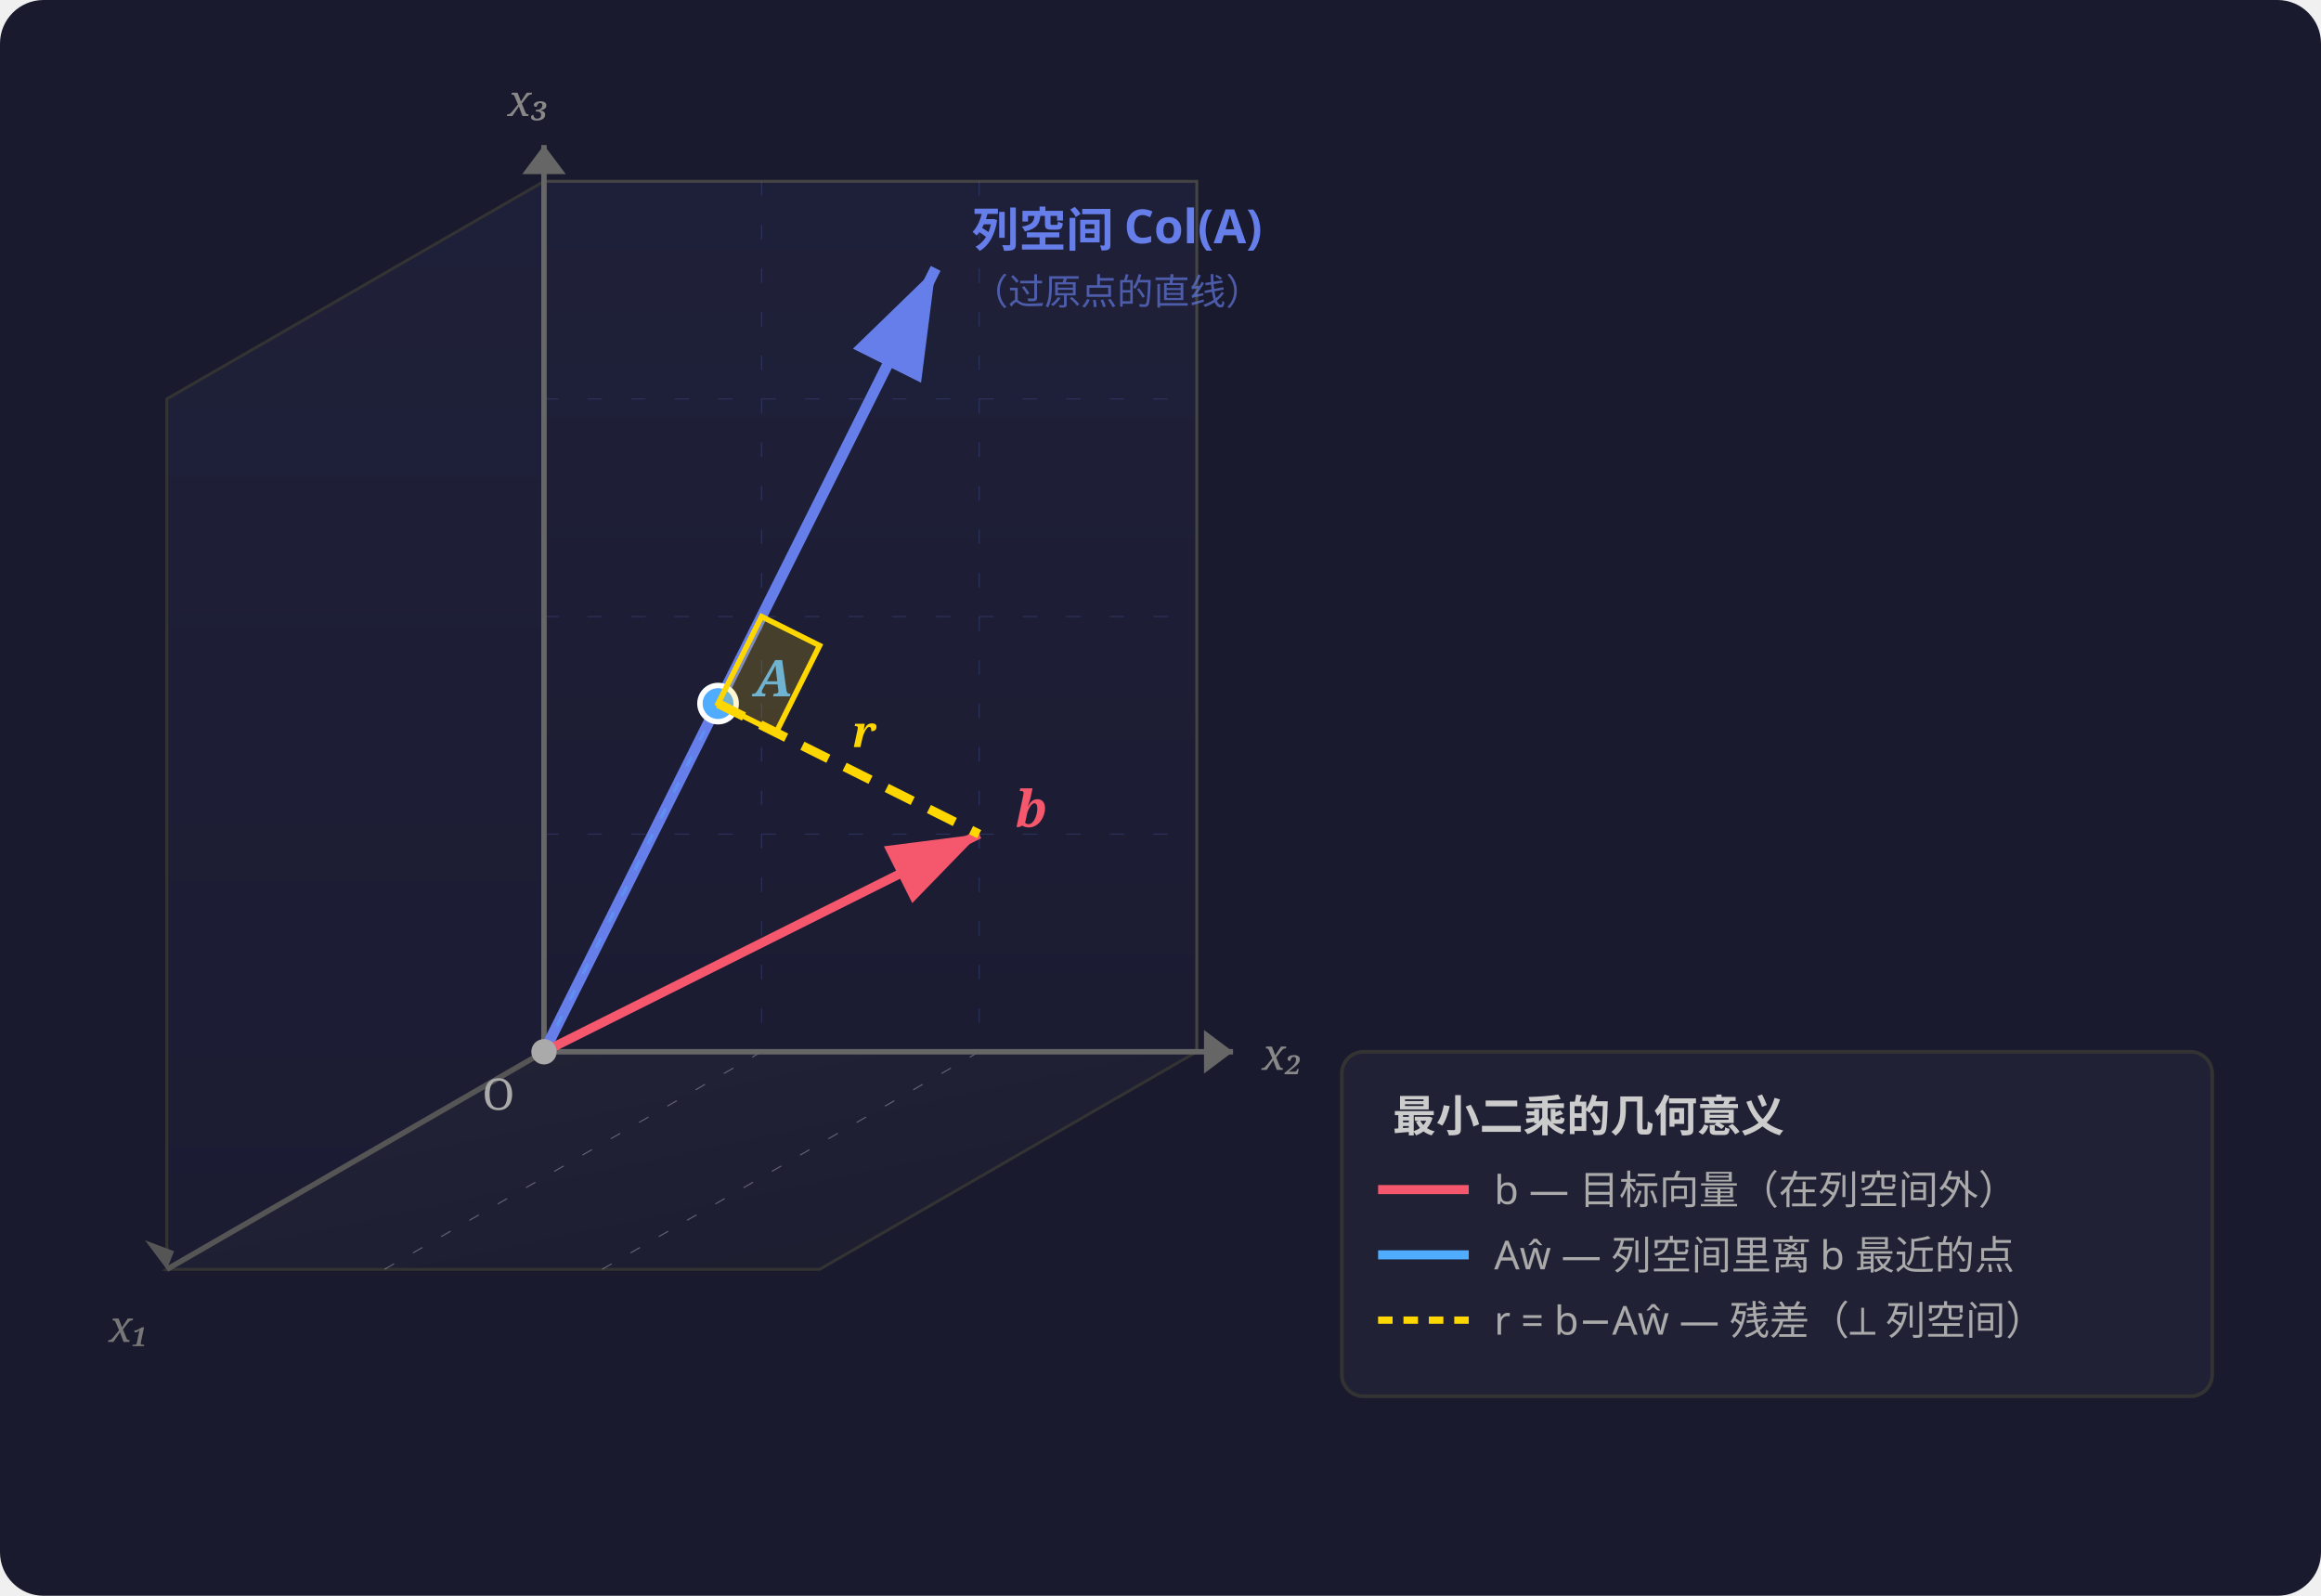
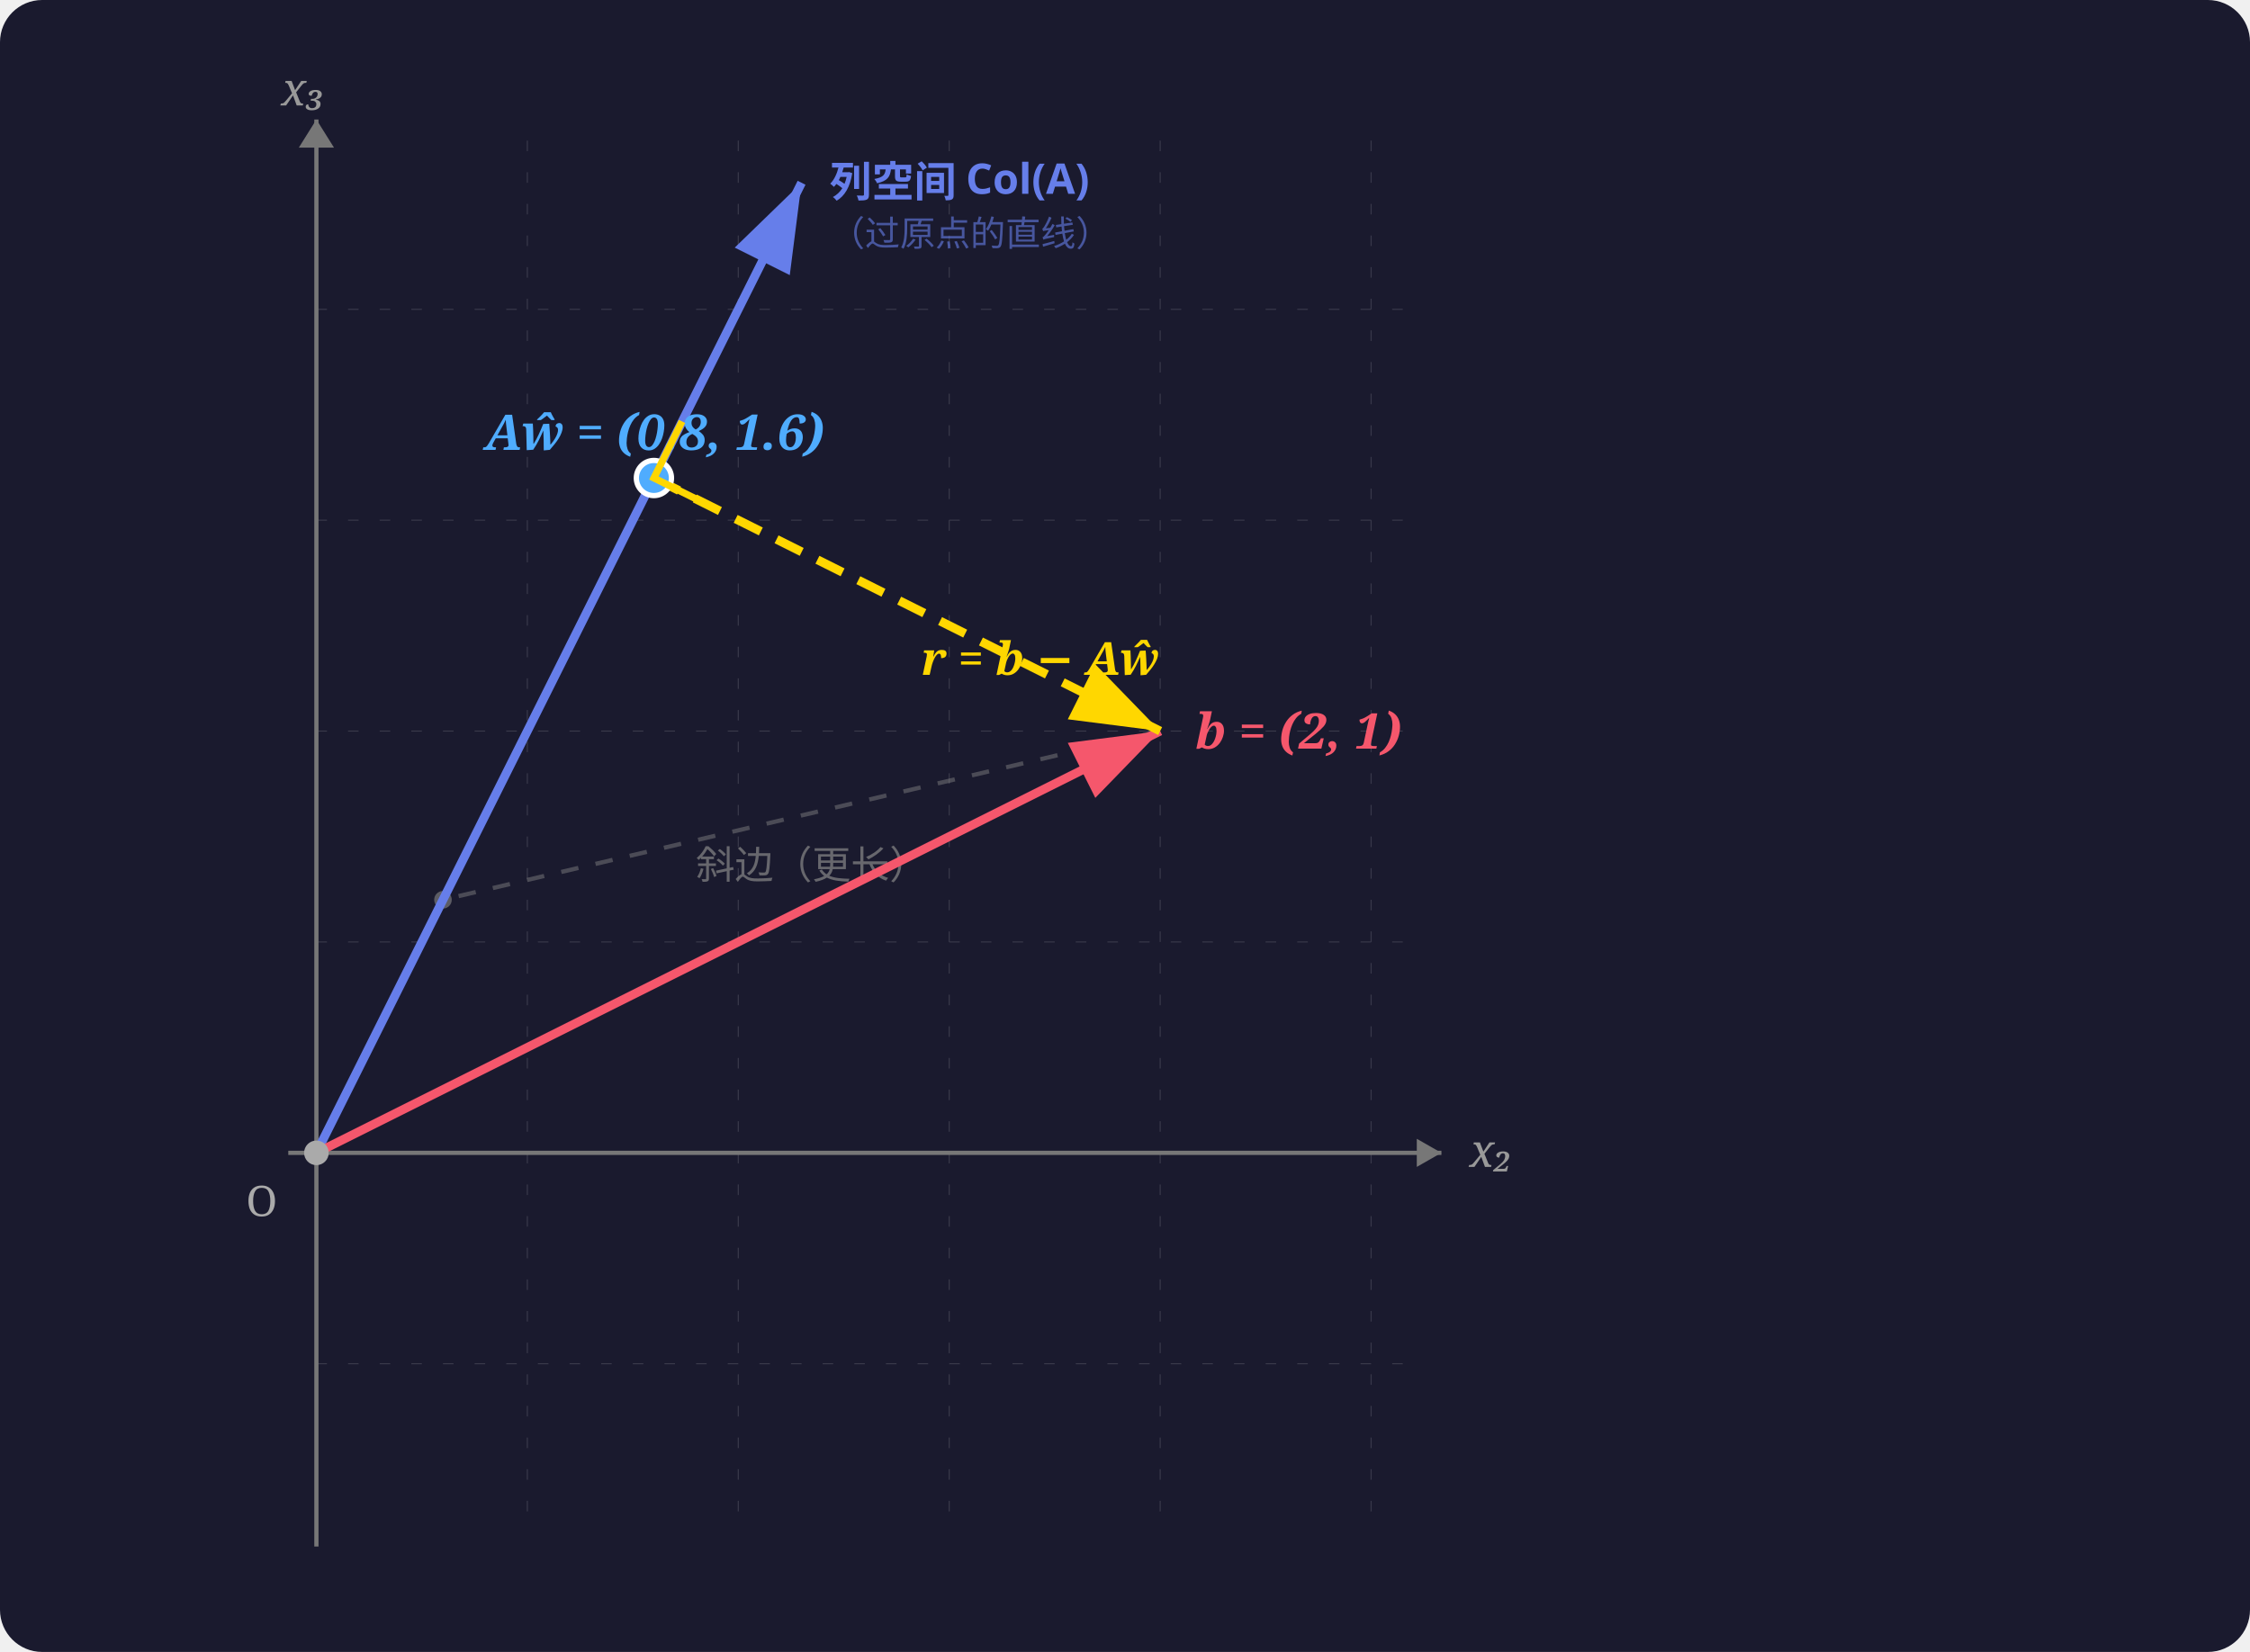
- <svg xmlns="http://www.w3.org/2000/svg" viewBox="0 0 640 440" width="100%" style="max-width:640px">
+ <svg xmlns="http://www.w3.org/2000/svg" viewBox="0 0 640 470" width="100%" style="max-width:640px">
  <defs>
-     <linearGradient id="wallGrad" x1="0" y1="0" x2="0" y2="1">
-       <stop offset="0%" stop-color="#667eea" stop-opacity="0.06" />
-       <stop offset="100%" stop-color="#667eea" stop-opacity="0.02" />
-     </linearGradient>
-     <linearGradient id="floorGrad" x1="0" y1="0" x2="1" y2="1">
-       <stop offset="0%" stop-color="#ffffff" stop-opacity="0.04" />
-       <stop offset="100%" stop-color="#ffffff" stop-opacity="0.01" />
-     </linearGradient>
    <marker id="arrowBlue" markerWidth="10" markerHeight="7" refX="10" refY="3.5" orient="auto">
      <polygon points="0,0 10,3.5 0,7" fill="#667eea" />
    </marker>
    <marker id="arrowRed" markerWidth="10" markerHeight="7" refX="10" refY="3.5" orient="auto">
      <polygon points="0,0 10,3.5 0,7" fill="#f5576c" />
    </marker>
+     <marker id="arrowGold" markerWidth="10" markerHeight="7" refX="10" refY="3.5" orient="auto">
+       <polygon points="0,0 10,3.5 0,7" fill="#ffd700" />
+     </marker>
  </defs>
-   <rect width="640" height="440" fill="#1a1a2e" rx="12" />
-   <polygon points="150,290 330,290 226,350 46,350" fill="url(#floorGrad)" stroke="#333" stroke-width="0.8" />
-   <line x1="210" y1="290" x2="106" y2="350" stroke="#ffffff" stroke-width="0.3" stroke-dasharray="3,6" opacity="0.3" />
-   <line x1="270" y1="290" x2="166" y2="350" stroke="#ffffff" stroke-width="0.3" stroke-dasharray="3,6" opacity="0.3" />
-   <polygon points="150,290 46,350 46,110 150,50" fill="url(#wallGrad)" stroke="#333" stroke-width="0.8" />
-   <polygon points="150,290 330,290 330,50 150,50" fill="url(#wallGrad)" stroke="#444" stroke-width="0.8" />
-   <line x1="210" y1="50" x2="210" y2="290" stroke="#667eea" stroke-width="0.3" stroke-dasharray="4,8" opacity="0.2" />
-   <line x1="270" y1="50" x2="270" y2="290" stroke="#667eea" stroke-width="0.3" stroke-dasharray="4,8" opacity="0.2" />
-   <line x1="150" y1="230" x2="330" y2="230" stroke="#667eea" stroke-width="0.3" stroke-dasharray="4,8" opacity="0.2" />
-   <line x1="150" y1="170" x2="330" y2="170" stroke="#667eea" stroke-width="0.3" stroke-dasharray="4,8" opacity="0.2" />
-   <line x1="150" y1="110" x2="330" y2="110" stroke="#667eea" stroke-width="0.3" stroke-dasharray="4,8" opacity="0.2" />
-   <line x1="150" y1="290" x2="46" y2="350" stroke="#555" stroke-width="1.5" />
-   <polygon points="46,350 40,342 48,345" fill="#555" />
-   <text x="30" y="370" fill="#777" font-size="12" font-family="serif" font-style="italic">x₁</text>
-   <line x1="150" y1="290" x2="340" y2="290" stroke="#666" stroke-width="1.5" />
-   <polygon points="340,290 332,284 332,296" fill="#666" />
-   <text x="348" y="295" fill="#888" font-size="12" font-family="serif" font-style="italic">x₂</text>
-   <line x1="150" y1="290" x2="150" y2="40" stroke="#666" stroke-width="1.5" />
-   <polygon points="150,40 144,48 156,48" fill="#666" />
-   <text x="140" y="32" fill="#888" font-size="12" font-family="serif" font-style="italic">x₃</text>
-   <line x1="150" y1="290" x2="258" y2="74" stroke="#667eea" stroke-width="3" marker-end="url(#arrowBlue)" />
-   <text x="268" y="68" fill="#667eea" font-size="13" font-family="sans-serif" font-weight="bold">列空间 Col(A)</text>
-   <text x="268" y="84" fill="#667eea" font-size="10" font-family="sans-serif" opacity="0.65">（过原点的直线）</text>
-   <circle cx="198" cy="194" r="5" fill="#4facfe" stroke="#fff" stroke-width="1.5" />
-   <text x="208" y="192" fill="#4facfe" font-size="14" font-family="serif" font-weight="bold" font-style="italic">A<b>ŵ</b>
-   </text>
-   <line x1="150" y1="290" x2="198" y2="194" stroke="#4facfe" stroke-width="0.8" stroke-dasharray="3,5" opacity="0.4" />
-   <line x1="150" y1="290" x2="270" y2="230" stroke="#f5576c" stroke-width="2.5" marker-end="url(#arrowRed)" />
-   <text x="280" y="228" fill="#f5576c" font-size="14" font-family="serif" font-weight="bold" font-style="italic">b</text>
-   <line x1="198" y1="194" x2="270" y2="230" stroke="#ffd700" stroke-width="2.5" stroke-dasharray="8,5" />
-   <text x="235" y="206" fill="#ffd700" font-size="12" font-family="serif" font-weight="bold" font-style="italic">r</text>
-   <polygon points="198,194 210,170 226,178 214,202" fill="#ffd700" fill-opacity="0.18" stroke="#ffd700" stroke-width="1.5" />
-   <circle cx="150" cy="290" r="3.5" fill="#aaa" />
-   <text x="133" y="306" fill="#aaa" font-size="12" font-family="serif">O</text>
-   <rect x="370" y="290" width="240" height="95" rx="6" fill="#ffffff08" stroke="#333" stroke-width="1" />
-   <text x="384" y="312" fill="#ccc" font-size="12" font-family="sans-serif" font-weight="bold">最小二乘的几何意义</text>
-   <line x1="380" y1="328" x2="405" y2="328" stroke="#f5576c" stroke-width="2.5" />
-   <text x="412" y="332" fill="#aaa" font-size="11" font-family="sans-serif">b — 目标向量（在列空间外）</text>
-   <line x1="380" y1="346" x2="405" y2="346" stroke="#4facfe" stroke-width="2.5" />
-   <text x="412" y="350" fill="#aaa" font-size="11" font-family="sans-serif">Aŵ — 列空间里离 b 最近的点</text>
-   <line x1="380" y1="364" x2="405" y2="364" stroke="#ffd700" stroke-width="2" stroke-dasharray="4,3" />
-   <text x="412" y="368" fill="#aaa" font-size="11" font-family="sans-serif">r = b−Aŵ — 残差（⟂ 列空间）</text>
+   <rect width="640" height="470" fill="#1a1a2e" rx="12" />
+   <g stroke="#ffffff" stroke-width="0.3" stroke-dasharray="3,6" opacity="0.14">
+     <line x1="150.0" y1="40.0" x2="150.0" y2="436" />
+     <line x1="210.0" y1="40.0" x2="210.0" y2="436" />
+     <line x1="270.0" y1="40.0" x2="270.0" y2="436" />
+     <line x1="330.0" y1="40.0" x2="330.0" y2="436" />
+     <line x1="390.0" y1="40.0" x2="390.0" y2="436" />
+     <line x1="90" y1="268.0" x2="402" y2="268.0" />
+     <line x1="90" y1="208.0" x2="402" y2="208.0" />
+     <line x1="90" y1="148.0" x2="402" y2="148.0" />
+     <line x1="90" y1="88" x2="402" y2="88" />
+     <line x1="90" y1="388.0" x2="402" y2="388.0" />
+   </g>
+   <line x1="82" y1="328.0" x2="410" y2="328.0" stroke="#777" stroke-width="1.2" />
+   <polygon points="410,328.0 403,324.0 403,332.0" fill="#777" />
+   <text x="418" y="332.0" fill="#999" font-size="13" font-family="serif" font-style="italic">x₂</text>
+   <line x1="90" y1="440" x2="90" y2="34.0" stroke="#777" stroke-width="1.2" />
+   <polygon points="90,34.0 85,42.0 95,42.0" fill="#777" />
+   <text x="80" y="30.0" fill="#999" font-size="13" font-family="serif" font-style="italic">x₃</text>
+   <line x1="330.0" y1="208.0" x2="126.0" y2="256.0" stroke="#888888" stroke-width="1.2" stroke-dasharray="5,5" opacity="0.45" />
+   <circle cx="126.0" cy="256.0" r="2.5" fill="#888888" opacity="0.6" />
+   <text x="198" y="250" fill="#888888" font-size="11" font-family="sans-serif" opacity="0.7">斜边（更长）</text>
+   <line x1="90.0" y1="328.0" x2="228.0" y2="52.0" stroke="#667eea" stroke-width="2.5" marker-end="url(#arrowBlue)" />
+   <text x="236.0" y="56.0" fill="#667eea" font-size="12" font-family="sans-serif" font-weight="bold">列空间 Col(A)</text>
+   <text x="236.0" y="70.0" fill="#667eea" font-size="10" font-family="sans-serif" opacity="0.6">（过原点的直线）</text>
+   <line x1="90.0" y1="328.0" x2="330.0" y2="208.0" stroke="#f5576c" stroke-width="2.5" marker-end="url(#arrowRed)" />
+   <text x="340.0" y="213.0" fill="#f5576c" font-size="14" font-family="serif" font-weight="bold" font-style="italic">b = (2, 1)</text>
+   <line x1="186.0" y1="136.0" x2="330.0" y2="208.0" stroke="#ffd700" stroke-width="2.5" stroke-dasharray="8,5" marker-end="url(#arrowGold)" />
+   <text x="262.0" y="192.0" fill="#ffd700" font-size="13" font-family="serif" font-weight="bold" font-style="italic">r = b − Aŵ</text>
+   <circle cx="186.0" cy="136.0" r="5" fill="#4facfe" stroke="#fff" stroke-width="1.5" />
+   <text x="138.0" y="128.0" fill="#4facfe" font-size="14" font-family="serif" font-weight="bold" font-style="italic">Aŵ = (0.8, 1.6)</text>
+   <polyline points="194.0,119.9 186.0,136.0 202.1,144.0" fill="none" stroke="#ffd700" stroke-width="2" />
+   <circle cx="90.0" cy="328.0" r="3.5" fill="#aaa" />
+   <text x="70.0" y="346.0" fill="#aaa" font-size="12" font-family="serif">O</text>
</svg>
